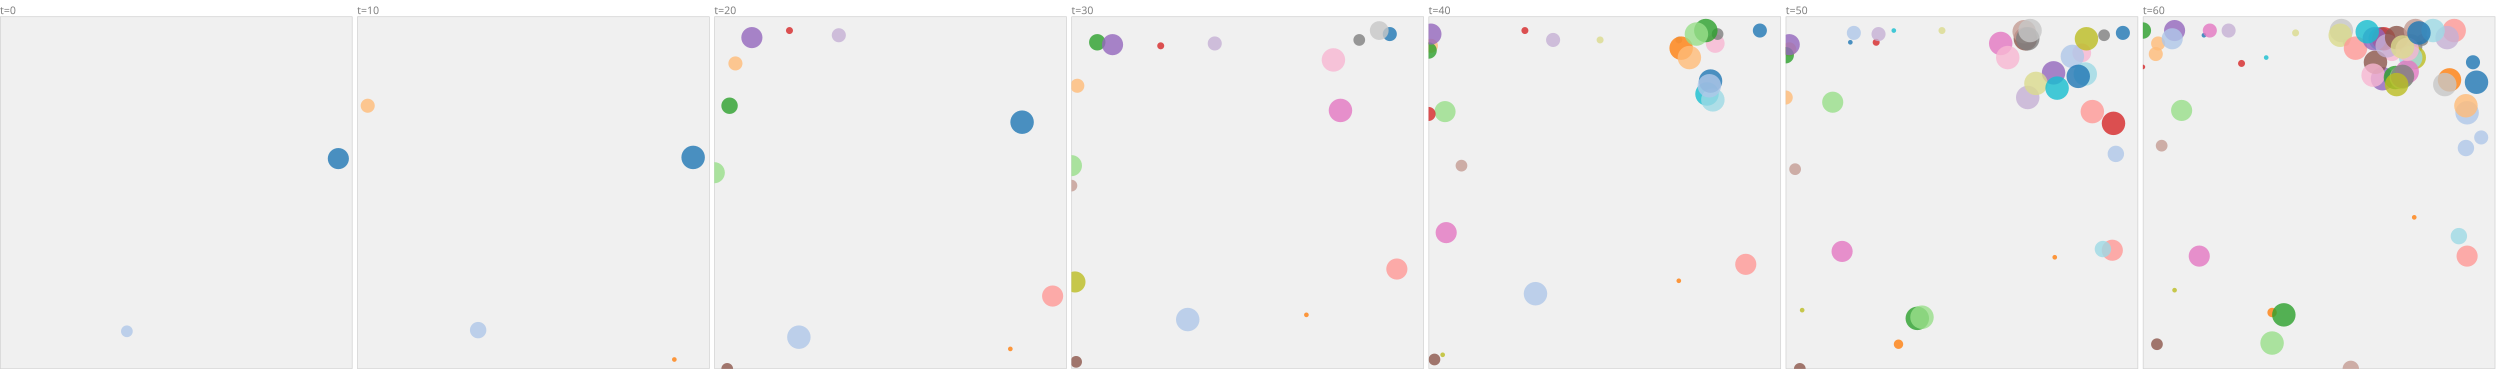
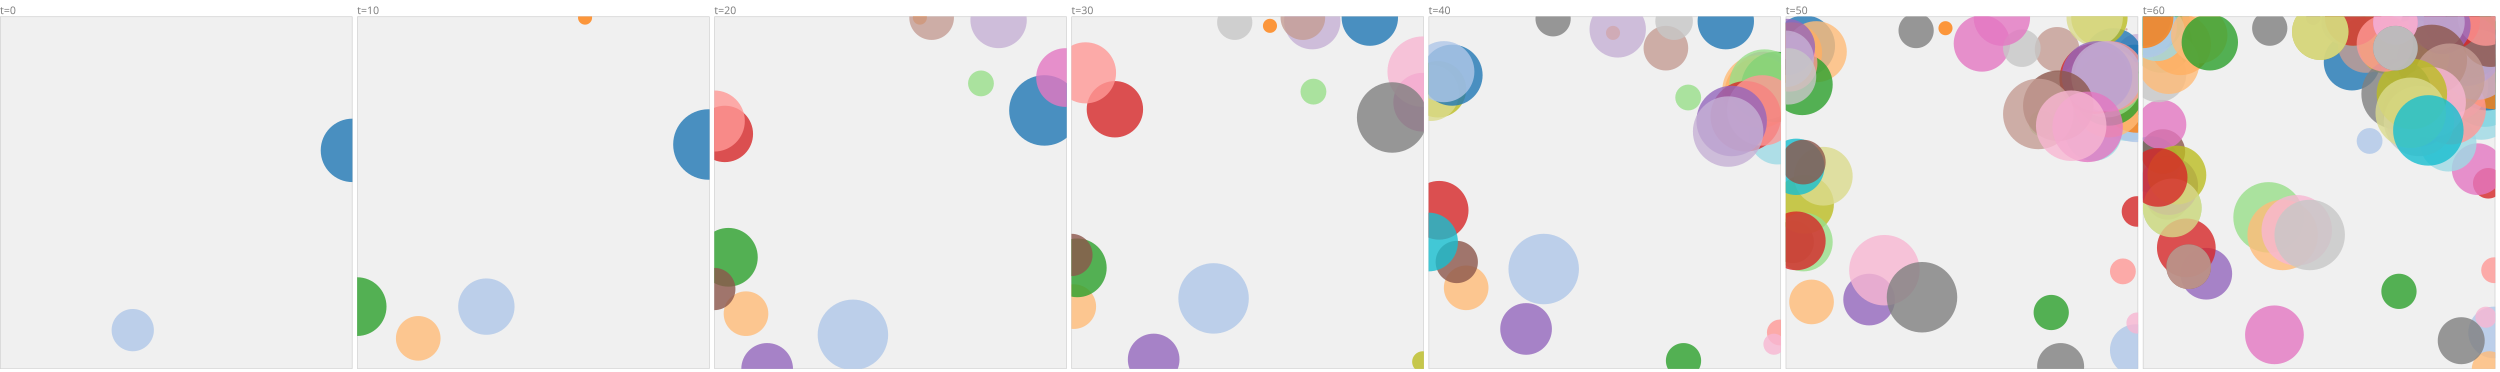
<svg xmlns="http://www.w3.org/2000/svg" width="2128" height="316">
  <text x="0" y="12" font-size="9" font-family="sans-serif" fill="gray">t=0</text>
  <g transform="translate(0, 14)">
    <svg width="300" height="300" viewBox="0 0 300 300">
      <rect width="300" height="300" fill="#f0f0f0" stroke="#ccc" />
-       <circle cx="288" cy="121" r="9" fill="rgb(31,119,180)" opacity="0.8" />
-       <circle cx="108" cy="268" r="5" fill="rgb(175,199,232)" opacity="0.8" />
+       <circle cx="300" cy="114" r="27" fill="rgb(31,119,180)" opacity="0.8" />
+       <circle cx="113" cy="267" r="18" fill="rgb(175,199,232)" opacity="0.8" />
    </svg>
  </g>
  <text x="304" y="12" font-size="9" font-family="sans-serif" fill="gray">t=10</text>
  <g transform="translate(304, 14)">
    <svg width="300" height="300" viewBox="0 0 300 300">
      <rect width="300" height="300" fill="#f0f0f0" stroke="#ccc" />
-       <circle cx="286" cy="120" r="10" fill="rgb(31,119,180)" opacity="0.8" />
-       <circle cx="103" cy="267" r="7" fill="rgb(175,199,232)" opacity="0.8" />
-       <circle cx="270" cy="292" r="2" fill="rgb(255,127,14)" opacity="0.8" />
-       <circle cx="9" cy="76" r="6" fill="rgb(255,187,120)" opacity="0.8" />
+       <circle cx="299" cy="109" r="30" fill="rgb(31,119,180)" opacity="0.8" />
+       <circle cx="110" cy="247" r="24" fill="rgb(175,199,232)" opacity="0.8" />
+       <circle cx="194" cy="1" r="6" fill="rgb(255,127,14)" opacity="0.8" />
+       <circle cx="52" cy="274" r="19" fill="rgb(255,187,120)" opacity="0.8" />
+       <circle cx="0" cy="247" r="25" fill="rgb(44,160,44)" opacity="0.8" />
    </svg>
  </g>
  <text x="608" y="12" font-size="9" font-family="sans-serif" fill="gray">t=20</text>
  <g transform="translate(608, 14)">
    <svg width="300" height="300" viewBox="0 0 300 300">
      <rect width="300" height="300" fill="#f0f0f0" stroke="#ccc" />
-       <circle cx="262" cy="90" r="10" fill="rgb(31,119,180)" opacity="0.8" />
-       <circle cx="72" cy="273" r="10" fill="rgb(175,199,232)" opacity="0.8" />
-       <circle cx="252" cy="283" r="2" fill="rgb(255,127,14)" opacity="0.8" />
-       <circle cx="18" cy="40" r="6" fill="rgb(255,187,120)" opacity="0.8" />
-       <circle cx="13" cy="76" r="7" fill="rgb(44,160,44)" opacity="0.8" />
-       <circle cx="0" cy="133" r="9" fill="rgb(152,223,138)" opacity="0.8" />
-       <circle cx="64" cy="12" r="3" fill="rgb(214,39,40)" opacity="0.8" />
-       <circle cx="288" cy="238" r="9" fill="rgb(255,152,150)" opacity="0.8" />
-       <circle cx="32" cy="18" r="9" fill="rgb(148,103,189)" opacity="0.8" />
-       <circle cx="106" cy="16" r="6" fill="rgb(197,176,213)" opacity="0.8" />
-       <circle cx="11" cy="300" r="5" fill="rgb(140,86,75)" opacity="0.8" />
+       <circle cx="281" cy="80" r="30" fill="rgb(31,119,180)" opacity="0.8" />
+       <circle cx="118" cy="271" r="30" fill="rgb(175,199,232)" opacity="0.8" />
+       <circle cx="175" cy="1" r="6" fill="rgb(255,127,14)" opacity="0.8" />
+       <circle cx="27" cy="253" r="19" fill="rgb(255,187,120)" opacity="0.8" />
+       <circle cx="12" cy="205" r="25" fill="rgb(44,160,44)" opacity="0.8" />
+       <circle cx="227" cy="57" r="11" fill="rgb(152,223,138)" opacity="0.8" />
+       <circle cx="9" cy="100" r="24" fill="rgb(214,39,40)" opacity="0.8" />
+       <circle cx="0" cy="89" r="26" fill="rgb(255,152,150)" opacity="0.8" />
+       <circle cx="45" cy="300" r="22" fill="rgb(148,103,189)" opacity="0.8" />
+       <circle cx="242" cy="3" r="24" fill="rgb(197,176,213)" opacity="0.8" />
+       <circle cx="0" cy="232" r="18" fill="rgb(140,86,75)" opacity="0.8" />
+       <circle cx="185" cy="1" r="19" fill="rgb(196,156,148)" opacity="0.8" />
+       <circle cx="299" cy="52" r="25" fill="rgb(227,119,194)" opacity="0.8" />
    </svg>
  </g>
  <text x="912" y="12" font-size="9" font-family="sans-serif" fill="gray">t=30</text>
  <g transform="translate(912, 14)">
    <svg width="300" height="300" viewBox="0 0 300 300">
      <rect width="300" height="300" fill="#f0f0f0" stroke="#ccc" />
-       <circle cx="271" cy="15" r="6" fill="rgb(31,119,180)" opacity="0.8" />
-       <circle cx="99" cy="258" r="10" fill="rgb(175,199,232)" opacity="0.8" />
-       <circle cx="200" cy="254" r="2" fill="rgb(255,127,14)" opacity="0.8" />
-       <circle cx="5" cy="59" r="6" fill="rgb(255,187,120)" opacity="0.8" />
-       <circle cx="22" cy="22" r="7" fill="rgb(44,160,44)" opacity="0.8" />
-       <circle cx="0" cy="127" r="9" fill="rgb(152,223,138)" opacity="0.8" />
-       <circle cx="76" cy="25" r="3" fill="rgb(214,39,40)" opacity="0.8" />
-       <circle cx="277" cy="215" r="9" fill="rgb(255,152,150)" opacity="0.8" />
-       <circle cx="35" cy="24" r="9" fill="rgb(148,103,189)" opacity="0.8" />
-       <circle cx="122" cy="23" r="6" fill="rgb(197,176,213)" opacity="0.8" />
-       <circle cx="4" cy="294" r="5" fill="rgb(140,86,75)" opacity="0.8" />
-       <circle cx="0" cy="144" r="5" fill="rgb(196,156,148)" opacity="0.8" />
-       <circle cx="229" cy="80" r="10" fill="rgb(227,119,194)" opacity="0.8" />
-       <circle cx="223" cy="37" r="10" fill="rgb(247,182,210)" opacity="0.8" />
-       <circle cx="245" cy="20" r="5" fill="rgb(127,127,127)" opacity="0.8" />
-       <circle cx="262" cy="12" r="8" fill="rgb(199,199,199)" opacity="0.8" />
-       <circle cx="3" cy="226" r="9" fill="rgb(188,189,34)" opacity="0.8" />
+       <circle cx="254" cy="1" r="24" fill="rgb(31,119,180)" opacity="0.8" />
+       <circle cx="121" cy="240" r="30" fill="rgb(175,199,232)" opacity="0.8" />
+       <circle cx="169" cy="8" r="6" fill="rgb(255,127,14)" opacity="0.8" />
+       <circle cx="2" cy="247" r="19" fill="rgb(255,187,120)" opacity="0.8" />
+       <circle cx="5" cy="214" r="25" fill="rgb(44,160,44)" opacity="0.8" />
+       <circle cx="206" cy="64" r="11" fill="rgb(152,223,138)" opacity="0.8" />
+       <circle cx="37" cy="79" r="24" fill="rgb(214,39,40)" opacity="0.8" />
+       <circle cx="12" cy="48" r="26" fill="rgb(255,152,150)" opacity="0.8" />
+       <circle cx="70" cy="292" r="22" fill="rgb(148,103,189)" opacity="0.8" />
+       <circle cx="205" cy="4" r="24" fill="rgb(197,176,213)" opacity="0.8" />
+       <circle cx="0" cy="203" r="18" fill="rgb(140,86,75)" opacity="0.8" />
+       <circle cx="197" cy="1" r="19" fill="rgb(196,156,148)" opacity="0.8" />
+       <circle cx="299" cy="73" r="25" fill="rgb(227,119,194)" opacity="0.8" />
+       <circle cx="299" cy="47" r="30" fill="rgb(247,182,210)" opacity="0.8" />
+       <circle cx="273" cy="86" r="30" fill="rgb(127,127,127)" opacity="0.8" />
+       <circle cx="139" cy="5" r="15" fill="rgb(199,199,199)" opacity="0.8" />
+       <circle cx="299" cy="294" r="9" fill="rgb(188,189,34)" opacity="0.8" />
    </svg>
  </g>
  <text x="1216" y="12" font-size="9" font-family="sans-serif" fill="gray">t=40</text>
  <g transform="translate(1216, 14)">
    <svg width="300" height="300" viewBox="0 0 300 300">
      <rect width="300" height="300" fill="#f0f0f0" stroke="#ccc" />
-       <circle cx="282" cy="12" r="6" fill="rgb(31,119,180)" opacity="0.8" />
-       <circle cx="91" cy="236" r="10" fill="rgb(175,199,232)" opacity="0.8" />
-       <circle cx="213" cy="225" r="2" fill="rgb(255,127,14)" opacity="0.8" />
-       <circle cx="2" cy="25" r="6" fill="rgb(255,187,120)" opacity="0.8" />
-       <circle cx="0" cy="29" r="7" fill="rgb(44,160,44)" opacity="0.8" />
-       <circle cx="14" cy="81" r="9" fill="rgb(152,223,138)" opacity="0.8" />
-       <circle cx="82" cy="12" r="3" fill="rgb(214,39,40)" opacity="0.8" />
-       <circle cx="270" cy="211" r="9" fill="rgb(255,152,150)" opacity="0.8" />
-       <circle cx="2" cy="15" r="9" fill="rgb(148,103,189)" opacity="0.8" />
-       <circle cx="106" cy="20" r="6" fill="rgb(197,176,213)" opacity="0.8" />
-       <circle cx="5" cy="292" r="5" fill="rgb(140,86,75)" opacity="0.8" />
-       <circle cx="28" cy="127" r="5" fill="rgb(196,156,148)" opacity="0.8" />
-       <circle cx="15" cy="184" r="9" fill="rgb(227,119,194)" opacity="0.8" />
-       <circle cx="244" cy="23" r="8" fill="rgb(247,182,210)" opacity="0.8" />
-       <circle cx="246" cy="15" r="5" fill="rgb(127,127,127)" opacity="0.8" />
-       <circle cx="213" cy="20" r="3" fill="rgb(199,199,199)" opacity="0.8" />
-       <circle cx="12" cy="288" r="2" fill="rgb(188,189,34)" opacity="0.8" />
-       <circle cx="146" cy="20" r="3" fill="rgb(219,219,141)" opacity="0.8" />
-       <circle cx="237" cy="66" r="10" fill="rgb(23,190,207)" opacity="0.8" />
-       <circle cx="242" cy="71" r="10" fill="rgb(158,218,229)" opacity="0.8" />
-       <circle cx="240" cy="55" r="10" fill="rgb(31,119,180)" opacity="0.8" />
-       <circle cx="239" cy="59" r="10" fill="rgb(175,199,232)" opacity="0.8" />
-       <circle cx="215" cy="27" r="10" fill="rgb(255,127,14)" opacity="0.8" />
-       <circle cx="222" cy="35" r="10" fill="rgb(255,187,120)" opacity="0.8" />
-       <circle cx="236" cy="12" r="10" fill="rgb(44,160,44)" opacity="0.8" />
-       <circle cx="228" cy="15" r="10" fill="rgb(152,223,138)" opacity="0.8" />
-       <circle cx="0" cy="83" r="6" fill="rgb(214,39,40)" opacity="0.8" />
+       <circle cx="253" cy="4" r="24" fill="rgb(31,119,180)" opacity="0.8" />
+       <circle cx="98" cy="215" r="30" fill="rgb(175,199,232)" opacity="0.8" />
+       <circle cx="157" cy="14" r="6" fill="rgb(255,127,14)" opacity="0.8" />
+       <circle cx="32" cy="231" r="19" fill="rgb(255,187,120)" opacity="0.8" />
+       <circle cx="217" cy="293" r="15" fill="rgb(44,160,44)" opacity="0.8" />
+       <circle cx="221" cy="69" r="11" fill="rgb(152,223,138)" opacity="0.8" />
+       <circle cx="9" cy="165" r="25" fill="rgb(214,39,40)" opacity="0.8" />
+       <circle cx="299" cy="269" r="11" fill="rgb(255,152,150)" opacity="0.8" />
+       <circle cx="83" cy="266" r="22" fill="rgb(148,103,189)" opacity="0.8" />
+       <circle cx="161" cy="11" r="24" fill="rgb(197,176,213)" opacity="0.8" />
+       <circle cx="24" cy="209" r="18" fill="rgb(140,86,75)" opacity="0.8" />
+       <circle cx="202" cy="27" r="19" fill="rgb(196,156,148)" opacity="0.8" />
+       <circle cx="285" cy="55" r="25" fill="rgb(227,119,194)" opacity="0.8" />
+       <circle cx="294" cy="279" r="9" fill="rgb(247,182,210)" opacity="0.8" />
+       <circle cx="106" cy="2" r="15" fill="rgb(127,127,127)" opacity="0.8" />
+       <circle cx="209" cy="4" r="16" fill="rgb(199,199,199)" opacity="0.8" />
+       <circle cx="8" cy="62" r="24" fill="rgb(188,189,34)" opacity="0.8" />
+       <circle cx="2" cy="65" r="24" fill="rgb(219,219,141)" opacity="0.8" />
+       <circle cx="0" cy="192" r="25" fill="rgb(23,190,207)" opacity="0.8" />
+       <circle cx="297" cy="102" r="24" fill="rgb(158,218,229)" opacity="0.8" />
+       <circle cx="20" cy="50" r="26" fill="rgb(31,119,180)" opacity="0.8" />
+       <circle cx="13" cy="47" r="26" fill="rgb(175,199,232)" opacity="0.8" />
+       <circle cx="282" cy="65" r="30" fill="rgb(255,127,14)" opacity="0.8" />
+       <circle cx="280" cy="63" r="30" fill="rgb(255,187,120)" opacity="0.8" />
+       <circle cx="296" cy="60" r="30" fill="rgb(44,160,44)" opacity="0.8" />
+       <circle cx="286" cy="58" r="30" fill="rgb(152,223,138)" opacity="0.8" />
+       <circle cx="270" cy="85" r="30" fill="rgb(214,39,40)" opacity="0.8" />
+       <circle cx="284" cy="80" r="30" fill="rgb(255,152,150)" opacity="0.8" />
+       <circle cx="258" cy="89" r="30" fill="rgb(148,103,189)" opacity="0.8" />
+       <circle cx="255" cy="98" r="30" fill="rgb(197,176,213)" opacity="0.8" />
    </svg>
  </g>
  <text x="1520" y="12" font-size="9" font-family="sans-serif" fill="gray">t=50</text>
  <g transform="translate(1520, 14)">
    <svg width="300" height="300" viewBox="0 0 300 300">
      <rect width="300" height="300" fill="#f0f0f0" stroke="#ccc" />
-       <circle cx="287" cy="14" r="6" fill="rgb(31,119,180)" opacity="0.8" />
-       <circle cx="281" cy="117" r="7" fill="rgb(175,199,232)" opacity="0.8" />
-       <circle cx="229" cy="205" r="2" fill="rgb(255,127,14)" opacity="0.8" />
-       <circle cx="3" cy="28" r="6" fill="rgb(255,187,120)" opacity="0.8" />
-       <circle cx="0" cy="33" r="7" fill="rgb(44,160,44)" opacity="0.8" />
-       <circle cx="40" cy="73" r="9" fill="rgb(152,223,138)" opacity="0.8" />
-       <circle cx="77" cy="22" r="3" fill="rgb(214,39,40)" opacity="0.8" />
-       <circle cx="278" cy="199" r="9" fill="rgb(255,152,150)" opacity="0.8" />
-       <circle cx="3" cy="24" r="9" fill="rgb(148,103,189)" opacity="0.8" />
-       <circle cx="79" cy="15" r="6" fill="rgb(197,176,213)" opacity="0.8" />
-       <circle cx="12" cy="300" r="5" fill="rgb(140,86,75)" opacity="0.8" />
-       <circle cx="8" cy="130" r="5" fill="rgb(196,156,148)" opacity="0.8" />
-       <circle cx="48" cy="200" r="9" fill="rgb(227,119,194)" opacity="0.8" />
-       <circle cx="252" cy="31" r="8" fill="rgb(247,182,210)" opacity="0.8" />
-       <circle cx="271" cy="16" r="5" fill="rgb(127,127,127)" opacity="0.8" />
-       <circle cx="209" cy="16" r="3" fill="rgb(199,199,199)" opacity="0.8" />
-       <circle cx="14" cy="250" r="2" fill="rgb(188,189,34)" opacity="0.8" />
-       <circle cx="133" cy="12" r="3" fill="rgb(219,219,141)" opacity="0.8" />
-       <circle cx="92" cy="12" r="2" fill="rgb(23,190,207)" opacity="0.8" />
-       <circle cx="270" cy="198" r="7" fill="rgb(158,218,229)" opacity="0.8" />
-       <circle cx="55" cy="22" r="2" fill="rgb(31,119,180)" opacity="0.8" />
-       <circle cx="244" cy="34" r="10" fill="rgb(175,199,232)" opacity="0.8" />
-       <circle cx="96" cy="279" r="4" fill="rgb(255,127,14)" opacity="0.8" />
-       <circle cx="0" cy="69" r="6" fill="rgb(255,187,120)" opacity="0.8" />
-       <circle cx="112" cy="257" r="10" fill="rgb(44,160,44)" opacity="0.8" />
-       <circle cx="116" cy="256" r="10" fill="rgb(152,223,138)" opacity="0.8" />
-       <circle cx="279" cy="91" r="10" fill="rgb(214,39,40)" opacity="0.8" />
-       <circle cx="261" cy="81" r="10" fill="rgb(255,152,150)" opacity="0.8" />
-       <circle cx="228" cy="48" r="10" fill="rgb(148,103,189)" opacity="0.8" />
-       <circle cx="206" cy="69" r="10" fill="rgb(197,176,213)" opacity="0.8" />
-       <circle cx="204" cy="19" r="10" fill="rgb(140,86,75)" opacity="0.8" />
-       <circle cx="203" cy="13" r="10" fill="rgb(196,156,148)" opacity="0.8" />
-       <circle cx="183" cy="23" r="10" fill="rgb(227,119,194)" opacity="0.8" />
-       <circle cx="189" cy="35" r="10" fill="rgb(247,182,210)" opacity="0.8" />
-       <circle cx="206" cy="19" r="10" fill="rgb(127,127,127)" opacity="0.8" />
-       <circle cx="208" cy="12" r="10" fill="rgb(199,199,199)" opacity="0.8" />
-       <circle cx="256" cy="19" r="10" fill="rgb(188,189,34)" opacity="0.8" />
-       <circle cx="213" cy="57" r="10" fill="rgb(219,219,141)" opacity="0.8" />
-       <circle cx="231" cy="61" r="10" fill="rgb(23,190,207)" opacity="0.8" />
-       <circle cx="255" cy="49" r="10" fill="rgb(158,218,229)" opacity="0.8" />
-       <circle cx="249" cy="51" r="10" fill="rgb(31,119,180)" opacity="0.8" />
-       <circle cx="58" cy="14" r="6" fill="rgb(175,199,232)" opacity="0.8" />
+       <circle cx="16" cy="25" r="26" fill="rgb(31,119,180)" opacity="0.8" />
+       <circle cx="298" cy="284" r="22" fill="rgb(175,199,232)" opacity="0.8" />
+       <circle cx="136" cy="10" r="6" fill="rgb(255,127,14)" opacity="0.8" />
+       <circle cx="22" cy="243" r="19" fill="rgb(255,187,120)" opacity="0.8" />
+       <circle cx="226" cy="252" r="15" fill="rgb(44,160,44)" opacity="0.8" />
+       <circle cx="218" cy="91" r="11" fill="rgb(152,223,138)" opacity="0.8" />
+       <circle cx="299" cy="166" r="13" fill="rgb(214,39,40)" opacity="0.8" />
+       <circle cx="287" cy="217" r="11" fill="rgb(255,152,150)" opacity="0.8" />
+       <circle cx="71" cy="241" r="22" fill="rgb(148,103,189)" opacity="0.8" />
+       <circle cx="299" cy="32" r="17" fill="rgb(197,176,213)" opacity="0.8" />
+       <circle cx="6" cy="192" r="18" fill="rgb(140,86,75)" opacity="0.8" />
+       <circle cx="231" cy="28" r="19" fill="rgb(196,156,148)" opacity="0.8" />
+       <circle cx="167" cy="23" r="24" fill="rgb(227,119,194)" opacity="0.8" />
+       <circle cx="299" cy="261" r="9" fill="rgb(247,182,210)" opacity="0.8" />
+       <circle cx="111" cy="12" r="15" fill="rgb(127,127,127)" opacity="0.8" />
+       <circle cx="201" cy="27" r="16" fill="rgb(199,199,199)" opacity="0.8" />
+       <circle cx="16" cy="160" r="25" fill="rgb(188,189,34)" opacity="0.8" />
+       <circle cx="32" cy="136" r="25" fill="rgb(219,219,141)" opacity="0.8" />
+       <circle cx="9" cy="128" r="24" fill="rgb(23,190,207)" opacity="0.8" />
+       <circle cx="262" cy="99" r="24" fill="rgb(158,218,229)" opacity="0.8" />
+       <circle cx="279" cy="35" r="25" fill="rgb(31,119,180)" opacity="0.8" />
+       <circle cx="272" cy="49" r="25" fill="rgb(175,199,232)" opacity="0.8" />
+       <circle cx="5" cy="31" r="26" fill="rgb(255,127,14)" opacity="0.8" />
+       <circle cx="26" cy="30" r="26" fill="rgb(255,187,120)" opacity="0.8" />
+       <circle cx="14" cy="58" r="26" fill="rgb(44,160,44)" opacity="0.8" />
+       <circle cx="15" cy="192" r="25" fill="rgb(152,223,138)" opacity="0.8" />
+       <circle cx="9" cy="191" r="25" fill="rgb(214,39,40)" opacity="0.8" />
+       <circle cx="3" cy="40" r="24" fill="rgb(255,152,150)" opacity="0.8" />
+       <circle cx="1" cy="26" r="24" fill="rgb(148,103,189)" opacity="0.8" />
+       <circle cx="0" cy="36" r="24" fill="rgb(197,176,213)" opacity="0.8" />
+       <circle cx="15" cy="124" r="19" fill="rgb(140,86,75)" opacity="0.8" />
+       <circle cx="290" cy="11" r="1" fill="rgb(196,156,148)" opacity="0.8" />
+       <circle cx="184" cy="1" r="24" fill="rgb(227,119,194)" opacity="0.8" />
+       <circle cx="84" cy="216" r="30" fill="rgb(247,182,210)" opacity="0.8" />
+       <circle cx="116" cy="239" r="30" fill="rgb(127,127,127)" opacity="0.8" />
+       <circle cx="2" cy="51" r="24" fill="rgb(199,199,199)" opacity="0.8" />
+       <circle cx="267" cy="1" r="24" fill="rgb(188,189,34)" opacity="0.8" />
+       <circle cx="263" cy="1" r="24" fill="rgb(219,219,141)" opacity="0.8" />
+       <circle cx="299" cy="63" r="30" fill="rgb(23,190,207)" opacity="0.8" />
+       <circle cx="291" cy="76" r="30" fill="rgb(158,218,229)" opacity="0.8" />
+       <circle cx="297" cy="54" r="30" fill="rgb(31,119,180)" opacity="0.8" />
+       <circle cx="298" cy="77" r="30" fill="rgb(175,199,232)" opacity="0.8" />
+       <circle cx="299" cy="69" r="30" fill="rgb(255,127,14)" opacity="0.8" />
+       <circle cx="275" cy="73" r="30" fill="rgb(255,187,120)" opacity="0.8" />
+       <circle cx="275" cy="63" r="30" fill="rgb(44,160,44)" opacity="0.8" />
+       <circle cx="273" cy="56" r="30" fill="rgb(152,223,138)" opacity="0.8" />
+       <circle cx="263" cy="53" r="30" fill="rgb(214,39,40)" opacity="0.8" />
+       <circle cx="276" cy="51" r="30" fill="rgb(255,152,150)" opacity="0.8" />
+       <circle cx="265" cy="51" r="30" fill="rgb(148,103,189)" opacity="0.8" />
+       <circle cx="273" cy="51" r="30" fill="rgb(197,176,213)" opacity="0.8" />
+       <circle cx="232" cy="76" r="30" fill="rgb(140,86,75)" opacity="0.8" />
+       <circle cx="215" cy="83" r="30" fill="rgb(196,156,148)" opacity="0.8" />
+       <circle cx="257" cy="94" r="30" fill="rgb(227,119,194)" opacity="0.8" />
+       <circle cx="243" cy="93" r="30" fill="rgb(247,182,210)" opacity="0.8" />
+       <circle cx="234" cy="298" r="20" fill="rgb(127,127,127)" opacity="0.8" />
    </svg>
  </g>
  <text x="1824" y="12" font-size="9" font-family="sans-serif" fill="gray">t=60</text>
  <g transform="translate(1824, 14)">
    <svg width="300" height="300" viewBox="0 0 300 300">
      <rect width="300" height="300" fill="#f0f0f0" stroke="#ccc" />
-       <circle cx="281" cy="39" r="6" fill="rgb(31,119,180)" opacity="0.8" />
-       <circle cx="275" cy="112" r="7" fill="rgb(175,199,232)" opacity="0.8" />
-       <circle cx="231" cy="171" r="2" fill="rgb(255,127,14)" opacity="0.8" />
-       <circle cx="13" cy="23" r="6" fill="rgb(255,187,120)" opacity="0.8" />
-       <circle cx="0" cy="12" r="7" fill="rgb(44,160,44)" opacity="0.8" />
-       <circle cx="33" cy="80" r="9" fill="rgb(152,223,138)" opacity="0.8" />
-       <circle cx="84" cy="40" r="3" fill="rgb(214,39,40)" opacity="0.8" />
-       <circle cx="276" cy="204" r="9" fill="rgb(255,152,150)" opacity="0.8" />
-       <circle cx="27" cy="12" r="9" fill="rgb(148,103,189)" opacity="0.8" />
-       <circle cx="73" cy="12" r="6" fill="rgb(197,176,213)" opacity="0.8" />
-       <circle cx="12" cy="279" r="5" fill="rgb(140,86,75)" opacity="0.8" />
-       <circle cx="16" cy="110" r="5" fill="rgb(196,156,148)" opacity="0.8" />
-       <circle cx="48" cy="204" r="9" fill="rgb(227,119,194)" opacity="0.8" />
-       <circle cx="212" cy="30" r="8" fill="rgb(247,182,210)" opacity="0.8" />
-       <circle cx="238" cy="20" r="5" fill="rgb(127,127,127)" opacity="0.8" />
-       <circle cx="173" cy="22" r="3" fill="rgb(199,199,199)" opacity="0.8" />
-       <circle cx="27" cy="233" r="2" fill="rgb(188,189,34)" opacity="0.8" />
-       <circle cx="130" cy="14" r="3" fill="rgb(219,219,141)" opacity="0.8" />
-       <circle cx="105" cy="35" r="2" fill="rgb(23,190,207)" opacity="0.8" />
-       <circle cx="269" cy="187" r="7" fill="rgb(158,218,229)" opacity="0.8" />
-       <circle cx="52" cy="16" r="2" fill="rgb(31,119,180)" opacity="0.8" />
-       <circle cx="288" cy="103" r="6" fill="rgb(175,199,232)" opacity="0.8" />
-       <circle cx="110" cy="252" r="4" fill="rgb(255,127,14)" opacity="0.8" />
-       <circle cx="11" cy="32" r="6" fill="rgb(255,187,120)" opacity="0.8" />
-       <circle cx="120" cy="254" r="10" fill="rgb(44,160,44)" opacity="0.8" />
-       <circle cx="110" cy="278" r="10" fill="rgb(152,223,138)" opacity="0.8" />
-       <circle cx="0" cy="43" r="2" fill="rgb(214,39,40)" opacity="0.8" />
-       <circle cx="265" cy="12" r="10" fill="rgb(255,152,150)" opacity="0.8" />
-       <circle cx="204" cy="53" r="10" fill="rgb(148,103,189)" opacity="0.8" />
-       <circle cx="259" cy="18" r="10" fill="rgb(197,176,213)" opacity="0.8" />
-       <circle cx="198" cy="39" r="10" fill="rgb(140,86,75)" opacity="0.8" />
-       <circle cx="177" cy="300" r="7" fill="rgb(196,156,148)" opacity="0.8" />
-       <circle cx="57" cy="12" r="6" fill="rgb(227,119,194)" opacity="0.8" />
-       <circle cx="196" cy="50" r="10" fill="rgb(247,182,210)" opacity="0.8" />
-       <circle cx="228" cy="25" r="10" fill="rgb(127,127,127)" opacity="0.8" />
-       <circle cx="169" cy="12" r="10" fill="rgb(199,199,199)" opacity="0.8" />
-       <circle cx="231" cy="35" r="10" fill="rgb(188,189,34)" opacity="0.8" />
-       <circle cx="168" cy="16" r="10" fill="rgb(219,219,141)" opacity="0.8" />
-       <circle cx="202" cy="19" r="10" fill="rgb(23,190,207)" opacity="0.8" />
-       <circle cx="228" cy="35" r="10" fill="rgb(158,218,229)" opacity="0.8" />
-       <circle cx="284" cy="56" r="10" fill="rgb(31,119,180)" opacity="0.8" />
-       <circle cx="276" cy="82" r="10" fill="rgb(175,199,232)" opacity="0.8" />
-       <circle cx="261" cy="54" r="10" fill="rgb(255,127,14)" opacity="0.8" />
-       <circle cx="275" cy="76" r="10" fill="rgb(255,187,120)" opacity="0.8" />
-       <circle cx="215" cy="52" r="10" fill="rgb(44,160,44)" opacity="0.8" />
-       <circle cx="220" cy="52" r="10" fill="rgb(152,223,138)" opacity="0.8" />
-       <circle cx="205" cy="19" r="10" fill="rgb(214,39,40)" opacity="0.8" />
-       <circle cx="181" cy="27" r="10" fill="rgb(255,152,150)" opacity="0.8" />
-       <circle cx="197" cy="19" r="10" fill="rgb(148,103,189)" opacity="0.8" />
-       <circle cx="208" cy="25" r="10" fill="rgb(197,176,213)" opacity="0.8" />
-       <circle cx="216" cy="18" r="10" fill="rgb(140,86,75)" opacity="0.8" />
-       <circle cx="232" cy="12" r="10" fill="rgb(196,156,148)" opacity="0.8" />
-       <circle cx="225" cy="47" r="10" fill="rgb(227,119,194)" opacity="0.8" />
-       <circle cx="225" cy="28" r="10" fill="rgb(247,182,210)" opacity="0.8" />
-       <circle cx="221" cy="51" r="10" fill="rgb(127,127,127)" opacity="0.8" />
-       <circle cx="257" cy="58" r="10" fill="rgb(199,199,199)" opacity="0.8" />
-       <circle cx="216" cy="58" r="10" fill="rgb(188,189,34)" opacity="0.8" />
-       <circle cx="221" cy="26" r="10" fill="rgb(219,219,141)" opacity="0.8" />
-       <circle cx="191" cy="13" r="10" fill="rgb(23,190,207)" opacity="0.8" />
-       <circle cx="247" cy="12" r="10" fill="rgb(158,218,229)" opacity="0.8" />
-       <circle cx="235" cy="14" r="10" fill="rgb(31,119,180)" opacity="0.8" />
-       <circle cx="25" cy="19" r="9" fill="rgb(175,199,232)" opacity="0.8" />
+       <circle cx="277" cy="47" r="25" fill="rgb(31,119,180)" opacity="0.8" />
+       <circle cx="299" cy="269" r="22" fill="rgb(175,199,232)" opacity="0.8" />
+       <circle cx="174" cy="1" r="0" fill="rgb(255,127,14)" opacity="0.8" />
+       <circle cx="295" cy="300" r="15" fill="rgb(255,187,120)" opacity="0.8" />
+       <circle cx="218" cy="234" r="15" fill="rgb(44,160,44)" opacity="0.8" />
+       <circle cx="107" cy="171" r="30" fill="rgb(152,223,138)" opacity="0.8" />
+       <circle cx="294" cy="142" r="13" fill="rgb(214,39,40)" opacity="0.8" />
+       <circle cx="299" cy="216" r="11" fill="rgb(255,152,150)" opacity="0.8" />
+       <circle cx="54" cy="219" r="22" fill="rgb(148,103,189)" opacity="0.8" />
+       <circle cx="299" cy="8" r="17" fill="rgb(197,176,213)" opacity="0.8" />
+       <circle cx="21" cy="155" r="18" fill="rgb(140,86,75)" opacity="0.8" />
+       <circle cx="279" cy="6" r="23" fill="rgb(196,156,148)" opacity="0.8" />
+       <circle cx="285" cy="130" r="22" fill="rgb(227,119,194)" opacity="0.8" />
+       <circle cx="292" cy="256" r="9" fill="rgb(247,182,210)" opacity="0.8" />
+       <circle cx="108" cy="10" r="15" fill="rgb(127,127,127)" opacity="0.8" />
+       <circle cx="251" cy="11" r="16" fill="rgb(199,199,199)" opacity="0.8" />
+       <circle cx="257" cy="47" r="25" fill="rgb(188,189,34)" opacity="0.8" />
+       <circle cx="20" cy="130" r="15" fill="rgb(219,219,141)" opacity="0.8" />
+       <circle cx="7" cy="126" r="24" fill="rgb(23,190,207)" opacity="0.8" />
+       <circle cx="260" cy="108" r="24" fill="rgb(158,218,229)" opacity="0.8" />
+       <circle cx="178" cy="39" r="24" fill="rgb(31,119,180)" opacity="0.8" />
+       <circle cx="268" cy="5" r="25" fill="rgb(175,199,232)" opacity="0.8" />
+       <circle cx="275" cy="49" r="30" fill="rgb(255,127,14)" opacity="0.8" />
+       <circle cx="119" cy="186" r="30" fill="rgb(255,187,120)" opacity="0.8" />
+       <circle cx="16" cy="22" r="26" fill="rgb(44,160,44)" opacity="0.8" />
+       <circle cx="25" cy="163" r="25" fill="rgb(152,223,138)" opacity="0.8" />
+       <circle cx="37" cy="197" r="25" fill="rgb(214,39,40)" opacity="0.8" />
+       <circle cx="270" cy="57" r="30" fill="rgb(255,152,150)" opacity="0.8" />
+       <circle cx="22" cy="144" r="25" fill="rgb(148,103,189)" opacity="0.8" />
+       <circle cx="171" cy="5" r="19" fill="rgb(197,176,213)" opacity="0.8" />
+       <circle cx="17" cy="115" r="19" fill="rgb(140,86,75)" opacity="0.8" />
+       <circle cx="278" cy="3" r="1" fill="rgb(196,156,148)" opacity="0.8" />
+       <circle cx="16" cy="92" r="21" fill="rgb(227,119,194)" opacity="0.8" />
+       <circle cx="245" cy="45" r="25" fill="rgb(247,182,210)" opacity="0.8" />
+       <circle cx="240" cy="9" r="21" fill="rgb(127,127,127)" opacity="0.8" />
+       <circle cx="13" cy="49" r="24" fill="rgb(199,199,199)" opacity="0.8" />
+       <circle cx="29" cy="135" r="25" fill="rgb(188,189,34)" opacity="0.8" />
+       <circle cx="25" cy="163" r="25" fill="rgb(219,219,141)" opacity="0.8" />
+       <circle cx="291" cy="64" r="30" fill="rgb(23,190,207)" opacity="0.8" />
+       <circle cx="288" cy="75" r="30" fill="rgb(158,218,229)" opacity="0.8" />
+       <circle cx="293" cy="50" r="30" fill="rgb(31,119,180)" opacity="0.8" />
+       <circle cx="264" cy="59" r="30" fill="rgb(175,199,232)" opacity="0.8" />
+       <circle cx="299" cy="49" r="30" fill="rgb(255,127,14)" opacity="0.8" />
+       <circle cx="263" cy="46" r="30" fill="rgb(255,187,120)" opacity="0.8" />
+       <circle cx="277" cy="23" r="30" fill="rgb(44,160,44)" opacity="0.8" />
+       <circle cx="246" cy="52" r="30" fill="rgb(152,223,138)" opacity="0.8" />
+       <circle cx="13" cy="137" r="25" fill="rgb(214,39,40)" opacity="0.8" />
+       <circle cx="262" cy="79" r="30" fill="rgb(255,152,150)" opacity="0.8" />
+       <circle cx="276" cy="29" r="30" fill="rgb(148,103,189)" opacity="0.8" />
+       <circle cx="284" cy="41" r="30" fill="rgb(197,176,213)" opacity="0.8" />
+       <circle cx="296" cy="18" r="25" fill="rgb(140,86,75)" opacity="0.8" />
+       <circle cx="190" cy="24" r="24" fill="rgb(196,156,148)" opacity="0.8" />
+       <circle cx="112" cy="271" r="25" fill="rgb(227,119,194)" opacity="0.8" />
+       <circle cx="131" cy="182" r="30" fill="rgb(247,182,210)" opacity="0.8" />
+       <circle cx="271" cy="276" r="20" fill="rgb(127,127,127)" opacity="0.8" />
+       <circle cx="142" cy="186" r="30" fill="rgb(199,199,199)" opacity="0.8" />
+       <circle cx="208" cy="25" r="24" fill="rgb(188,189,34)" opacity="0.8" />
+       <circle cx="231" cy="33" r="30" fill="rgb(219,219,141)" opacity="0.8" />
+       <circle cx="14" cy="5" r="26" fill="rgb(23,190,207)" opacity="0.8" />
+       <circle cx="0" cy="8" r="26" fill="rgb(158,218,229)" opacity="0.8" />
+       <circle cx="249" cy="74" r="11" fill="rgb(31,119,180)" opacity="0.8" />
+       <circle cx="193" cy="106" r="11" fill="rgb(175,199,232)" opacity="0.8" />
+       <circle cx="32" cy="24" r="26" fill="rgb(255,127,14)" opacity="0.8" />
+       <circle cx="22" cy="40" r="26" fill="rgb(255,187,120)" opacity="0.8" />
+       <circle cx="10" cy="5" r="24" fill="rgb(44,160,44)" opacity="0.8" />
+       <circle cx="3" cy="9" r="24" fill="rgb(152,223,138)" opacity="0.8" />
+       <circle cx="263" cy="4" r="24" fill="rgb(214,39,40)" opacity="0.8" />
+       <circle cx="292" cy="1" r="24" fill="rgb(255,152,150)" opacity="0.8" />
+       <circle cx="255" cy="8" r="24" fill="rgb(148,103,189)" opacity="0.8" />
+       <circle cx="250" cy="5" r="24" fill="rgb(197,176,213)" opacity="0.8" />
+       <circle cx="246" cy="37" r="30" fill="rgb(140,86,75)" opacity="0.8" />
+       <circle cx="261" cy="53" r="30" fill="rgb(196,156,148)" opacity="0.8" />
+       <circle cx="234" cy="81" r="30" fill="rgb(227,119,194)" opacity="0.8" />
+       <circle cx="245" cy="73" r="30" fill="rgb(247,182,210)" opacity="0.8" />
+       <circle cx="216" cy="66" r="30" fill="rgb(127,127,127)" opacity="0.8" />
+       <circle cx="235" cy="89" r="30" fill="rgb(199,199,199)" opacity="0.8" />
+       <circle cx="229" cy="66" r="30" fill="rgb(188,189,34)" opacity="0.8" />
+       <circle cx="228" cy="82" r="30" fill="rgb(219,219,141)" opacity="0.8" />
+       <circle cx="243" cy="97" r="30" fill="rgb(23,190,207)" opacity="0.8" />
+       <circle cx="12" cy="14" r="24" fill="rgb(158,218,229)" opacity="0.8" />
+       <circle cx="0" cy="1" r="24" fill="rgb(31,119,180)" opacity="0.8" />
+       <circle cx="3" cy="9" r="26" fill="rgb(175,199,232)" opacity="0.8" />
+       <circle cx="0" cy="1" r="26" fill="rgb(255,127,14)" opacity="0.8" />
+       <circle cx="48" cy="16" r="24" fill="rgb(255,187,120)" opacity="0.8" />
+       <circle cx="57" cy="22" r="24" fill="rgb(44,160,44)" opacity="0.8" />
+       <circle cx="179" cy="1" r="24" fill="rgb(152,223,138)" opacity="0.8" />
+       <circle cx="179" cy="1" r="24" fill="rgb(214,39,40)" opacity="0.8" />
+       <circle cx="206" cy="23" r="24" fill="rgb(255,152,150)" opacity="0.8" />
+       <circle cx="145" cy="1" r="6" fill="rgb(148,103,189)" opacity="0.8" />
+       <circle cx="145" cy="1" r="6" fill="rgb(197,176,213)" opacity="0.8" />
+       <circle cx="39" cy="213" r="19" fill="rgb(140,86,75)" opacity="0.8" />
+       <circle cx="39" cy="213" r="19" fill="rgb(196,156,148)" opacity="0.8" />
+       <circle cx="215" cy="5" r="19" fill="rgb(227,119,194)" opacity="0.8" />
+       <circle cx="215" cy="5" r="19" fill="rgb(247,182,210)" opacity="0.8" />
+       <circle cx="215" cy="27" r="19" fill="rgb(127,127,127)" opacity="0.8" />
+       <circle cx="215" cy="27" r="19" fill="rgb(199,199,199)" opacity="0.8" />
+       <circle cx="151" cy="13" r="24" fill="rgb(188,189,34)" opacity="0.8" />
+       <circle cx="151" cy="13" r="24" fill="rgb(219,219,141)" opacity="0.8" />
    </svg>
  </g>
</svg>
